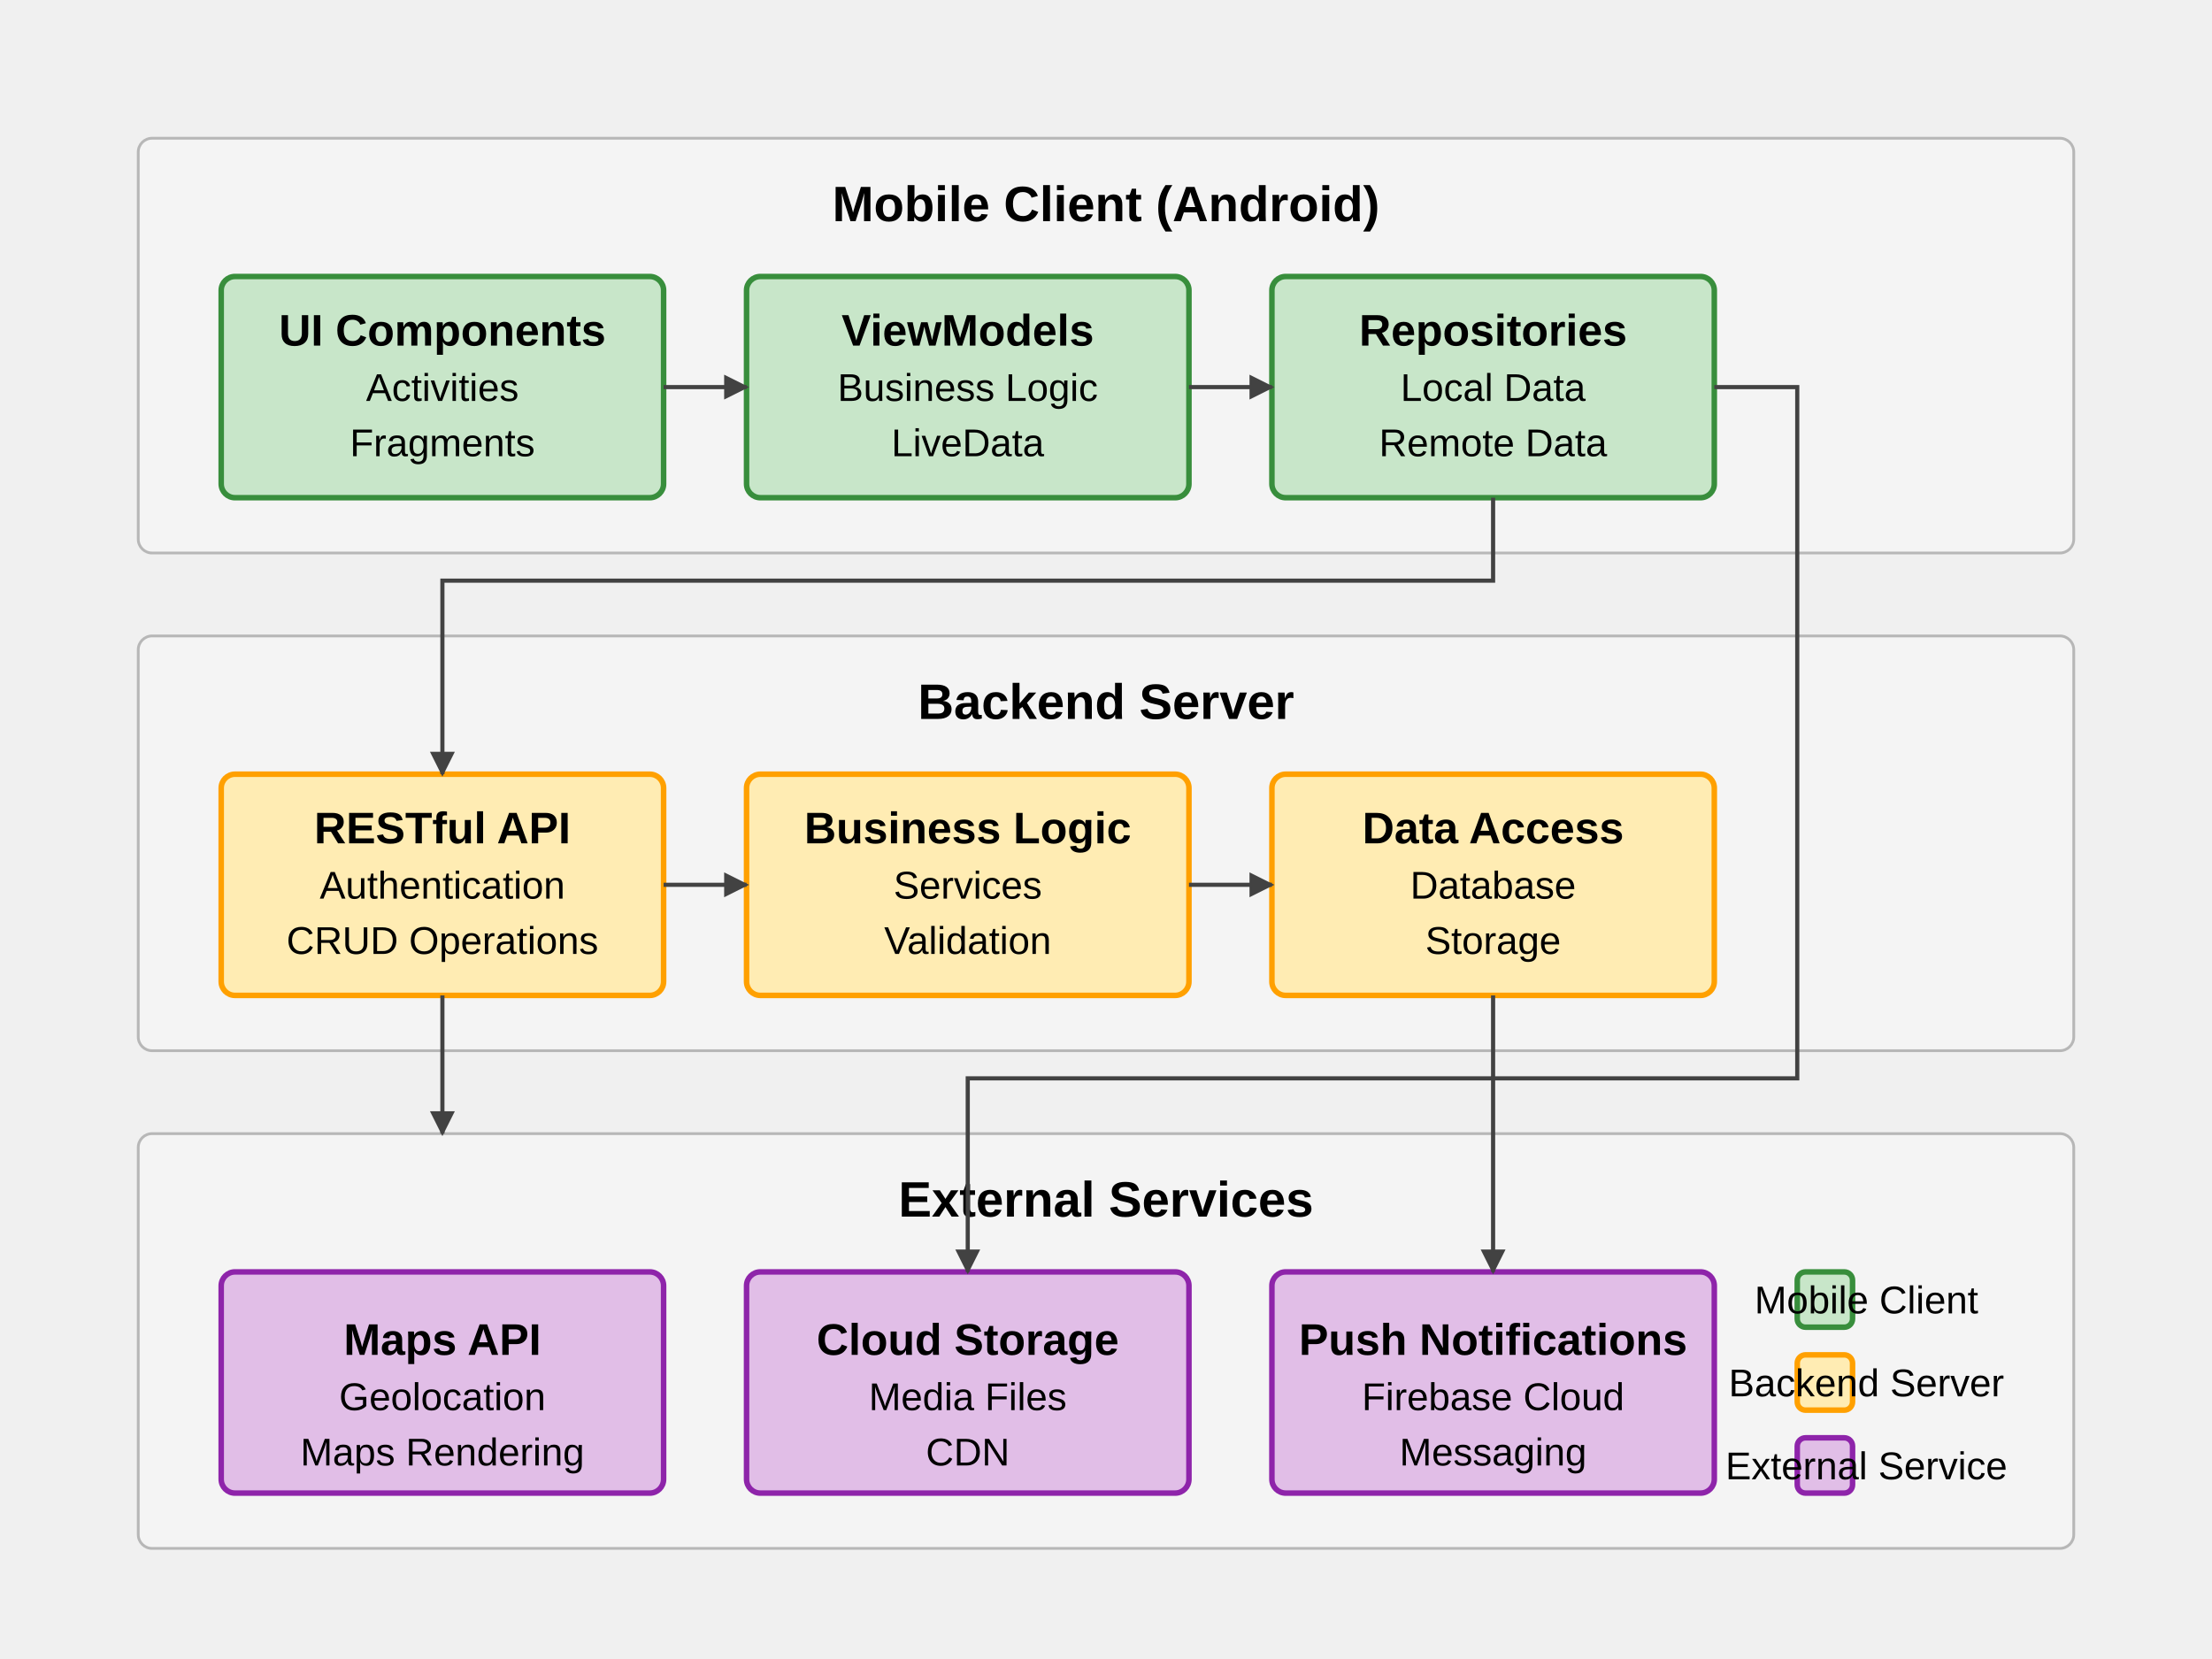
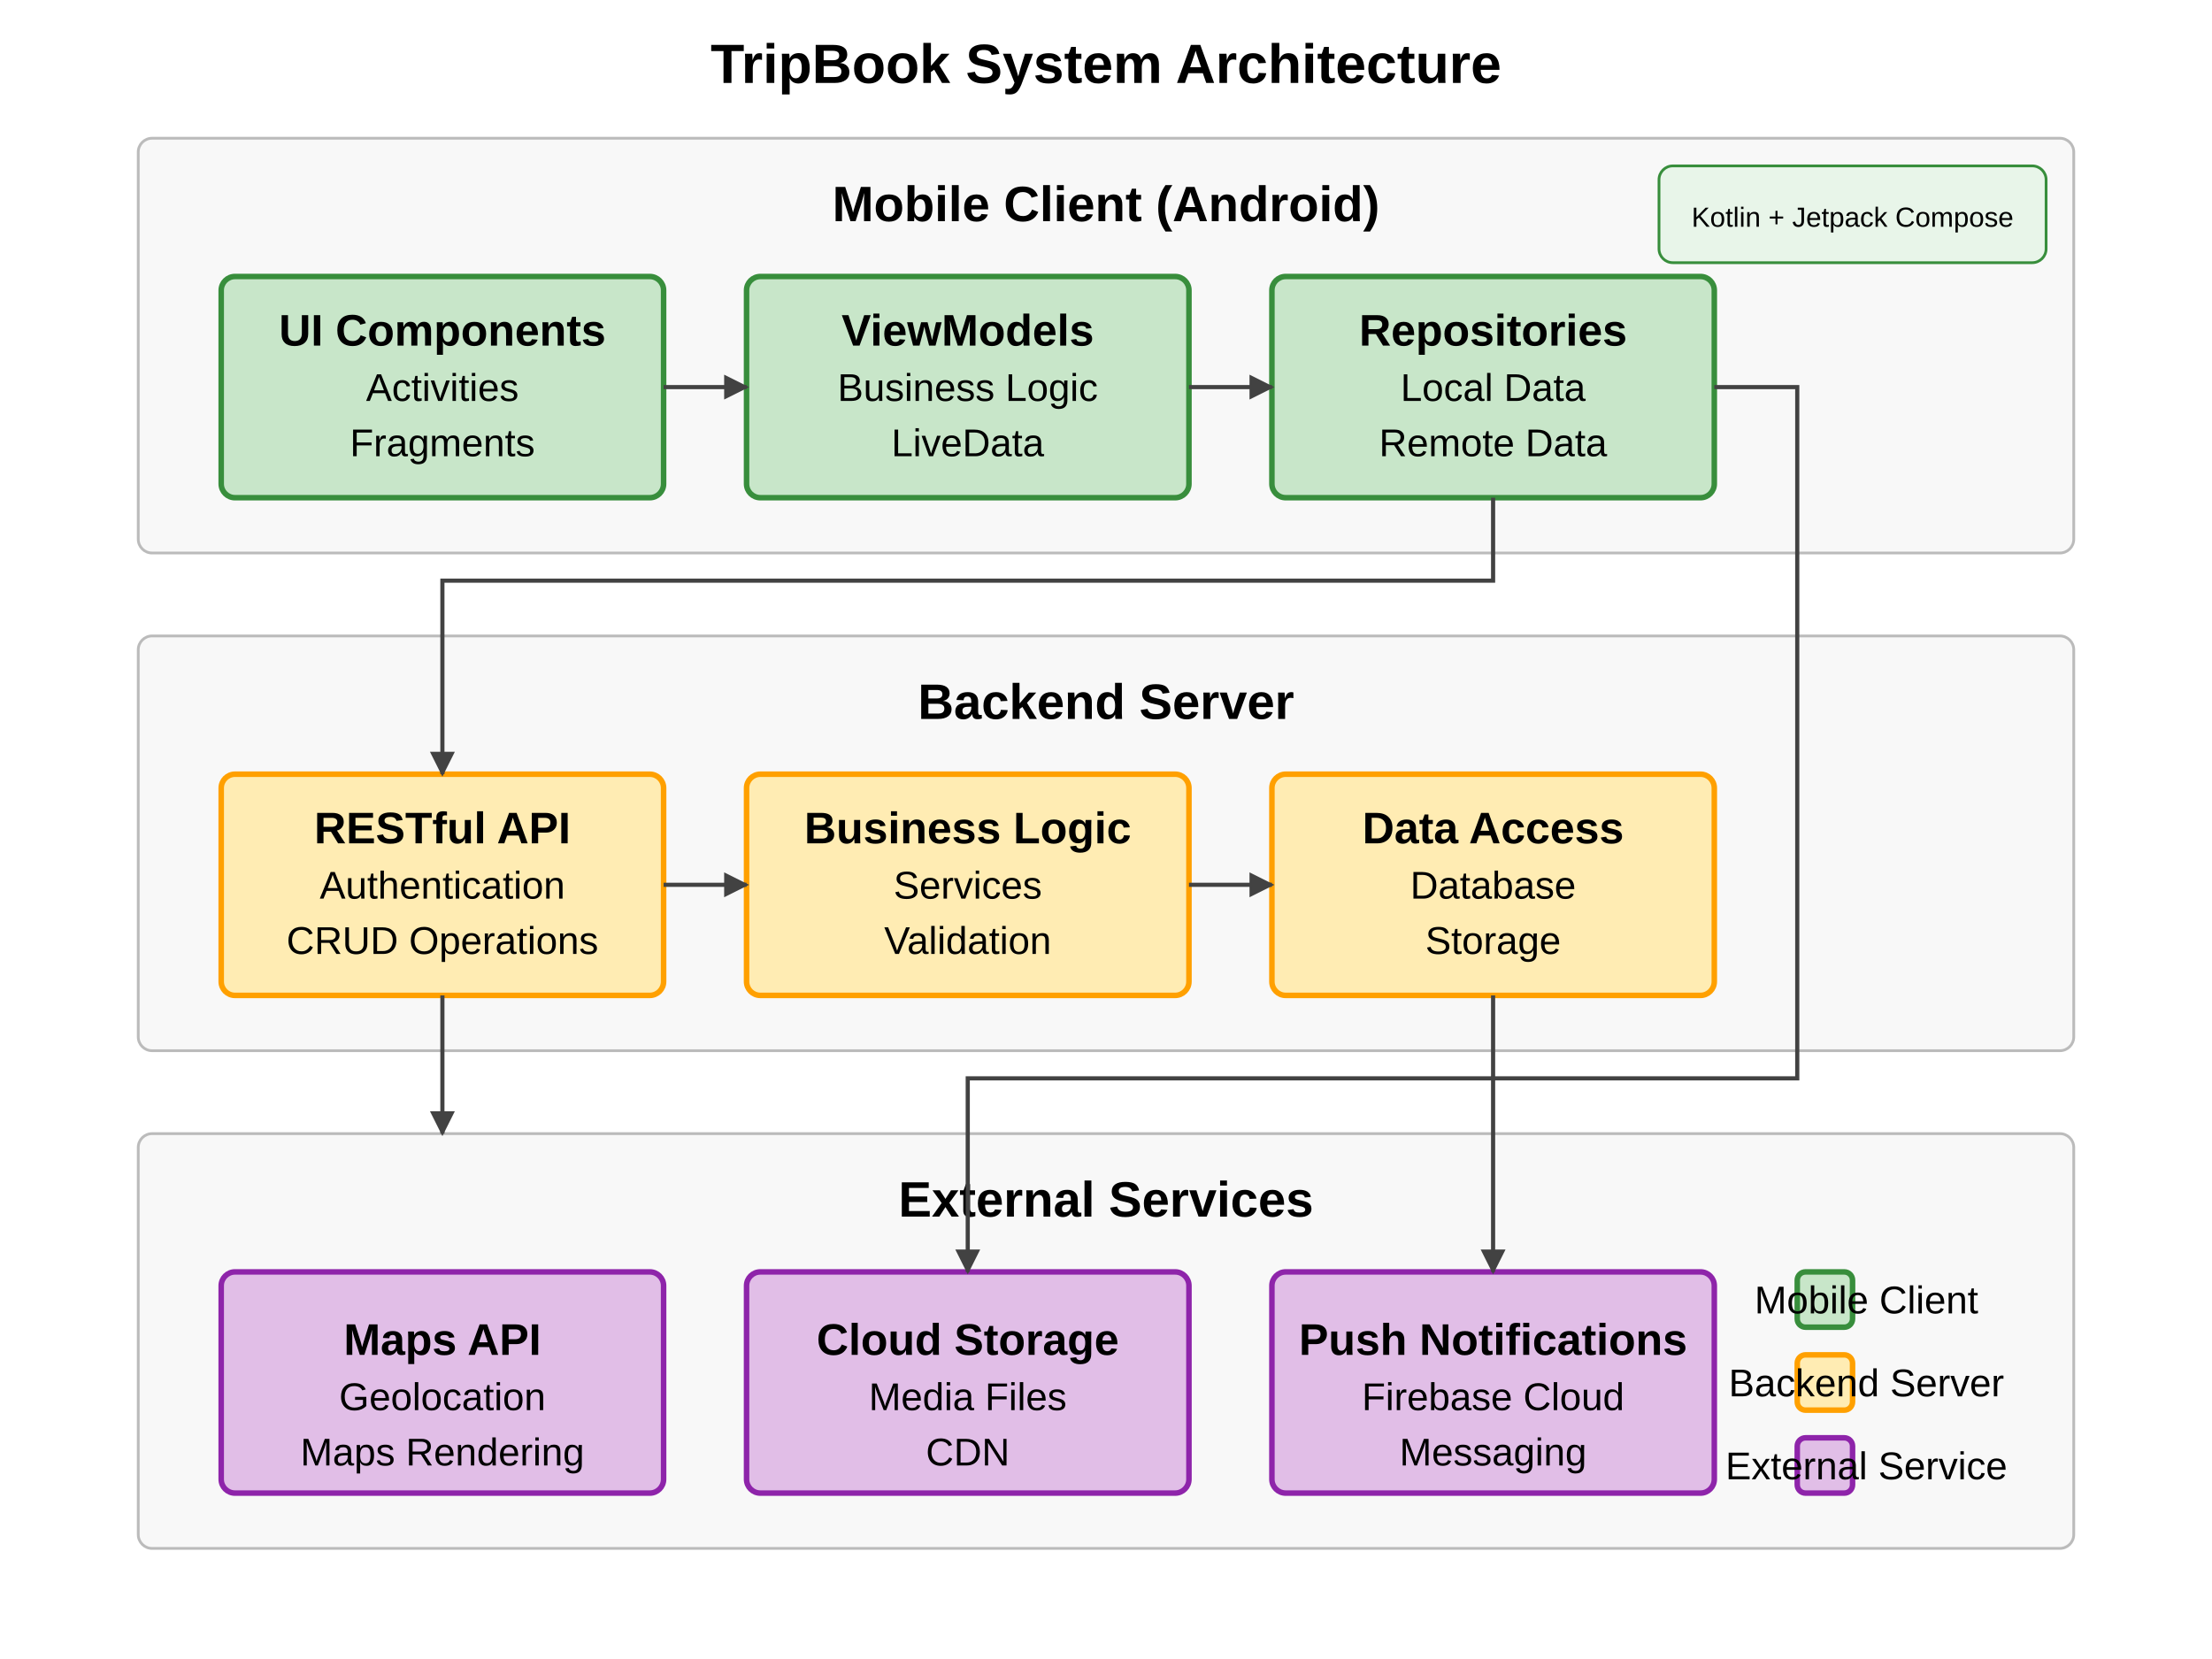
<svg xmlns="http://www.w3.org/2000/svg" width="800" height="600" viewBox="0 0 800 600">
+   <rect width="800" height="600" fill="white" />
  <style>
    .component {
      fill: #bbdefb;
      stroke: #1976d2;
      stroke-width: 2;
    }
    .mobile-client {
      fill: #c8e6c9;
      stroke: #388e3c;
      stroke-width: 2;
    }
    .server {
      fill: #ffecb3;
      stroke: #ffa000;
      stroke-width: 2;
    }
    .external {
      fill: #e1bee7;
      stroke: #8e24aa;
      stroke-width: 2;
    }
    .infrastructure {
      fill: #ffccbc;
      stroke: #e64a19;
      stroke-width: 2;
    }
    .label {
      font-family: Arial, sans-serif;
      font-size: 14px;
      text-anchor: middle;
    }
    .title {
      font-weight: bold;
      font-size: 16px;
    }
    .arrow {
      stroke: #424242;
      stroke-width: 1.5;
      fill: none;
      marker-end: url(#arrow-head);
    }
    .layer-label {
      font-family: Arial, sans-serif;
      font-size: 18px;
      font-weight: bold;
      text-anchor: middle;
    }
  </style>
  <defs>
    <marker id="arrow-head" viewBox="0 0 10 10" refX="9" refY="5" markerWidth="6" markerHeight="6" orient="auto">
      <path d="M 0 0 L 10 5 L 0 10 z" fill="#424242" />
    </marker>
  </defs>
+   <text x="400" y="30" font-family="Arial" font-size="20" font-weight="bold" text-anchor="middle">TripBook System Architecture</text>
  <rect x="50" y="50" width="700" height="150" rx="5" ry="5" fill="#f5f5f5" stroke="#9e9e9e" stroke-width="1" opacity="0.7" />
  <text x="400" y="80" class="layer-label">Mobile Client (Android)</text>
+   <rect x="600" y="60" width="140" height="35" rx="5" ry="5" fill="#e8f5e9" stroke="#388e3c" stroke-width="1" />
+   <text x="670" y="82" font-family="Arial" font-size="10" text-anchor="middle">Kotlin + Jetpack Compose</text>
  <rect x="80" y="100" width="160" height="80" rx="5" ry="5" class="mobile-client" />
  <text x="160" y="125" class="label title">UI Components</text>
  <text x="160" y="145" class="label">Activities</text>
  <text x="160" y="165" class="label">Fragments</text>
  <rect x="270" y="100" width="160" height="80" rx="5" ry="5" class="mobile-client" />
  <text x="350" y="125" class="label title">ViewModels</text>
  <text x="350" y="145" class="label">Business Logic</text>
  <text x="350" y="165" class="label">LiveData</text>
  <rect x="460" y="100" width="160" height="80" rx="5" ry="5" class="mobile-client" />
  <text x="540" y="125" class="label title">Repositories</text>
  <text x="540" y="145" class="label">Local Data</text>
  <text x="540" y="165" class="label">Remote Data</text>
  <rect x="50" y="230" width="700" height="150" rx="5" ry="5" fill="#f5f5f5" stroke="#9e9e9e" stroke-width="1" opacity="0.7" />
  <text x="400" y="260" class="layer-label">Backend Server</text>
  <rect x="80" y="280" width="160" height="80" rx="5" ry="5" class="server" />
  <text x="160" y="305" class="label title">RESTful API</text>
  <text x="160" y="325" class="label">Authentication</text>
  <text x="160" y="345" class="label">CRUD Operations</text>
  <rect x="270" y="280" width="160" height="80" rx="5" ry="5" class="server" />
  <text x="350" y="305" class="label title">Business Logic</text>
  <text x="350" y="325" class="label">Services</text>
  <text x="350" y="345" class="label">Validation</text>
  <rect x="460" y="280" width="160" height="80" rx="5" ry="5" class="server" />
  <text x="540" y="305" class="label title">Data Access</text>
  <text x="540" y="325" class="label">Database</text>
  <text x="540" y="345" class="label">Storage</text>
  <rect x="50" y="410" width="700" height="150" rx="5" ry="5" fill="#f5f5f5" stroke="#9e9e9e" stroke-width="1" opacity="0.7" />
  <text x="400" y="440" class="layer-label">External Services</text>
  <rect x="80" y="460" width="160" height="80" rx="5" ry="5" class="external" />
  <text x="160" y="490" class="label title">Maps API</text>
  <text x="160" y="510" class="label">Geolocation</text>
  <text x="160" y="530" class="label">Maps Rendering</text>
  <rect x="270" y="460" width="160" height="80" rx="5" ry="5" class="external" />
  <text x="350" y="490" class="label title">Cloud Storage</text>
  <text x="350" y="510" class="label">Media Files</text>
  <text x="350" y="530" class="label">CDN</text>
  <rect x="460" y="460" width="160" height="80" rx="5" ry="5" class="external" />
  <text x="540" y="490" class="label title">Push Notifications</text>
  <text x="540" y="510" class="label">Firebase Cloud</text>
  <text x="540" y="530" class="label">Messaging</text>
  <path d="M 240 140 L 270 140" class="arrow" />
  <path d="M 430 140 L 460 140" class="arrow" />
  <path d="M 540 180 L 540 210 L 160 210 L 160 280" class="arrow" />
  <path d="M 240 320 L 270 320" class="arrow" />
  <path d="M 430 320 L 460 320" class="arrow" />
  <path d="M 160 360 L 160 410" class="arrow" />
  <path d="M 540 360 L 540 390 L 350 390 L 350 460" class="arrow" />
  <path d="M 620 140 L 650 140 L 650 390 L 540 390 L 540 460" class="arrow" />
  <rect x="650" y="460" width="20" height="20" rx="3" ry="3" class="mobile-client" />
  <text x="675" y="475" class="label" text-anchor="start">Mobile Client</text>
  <rect x="650" y="490" width="20" height="20" rx="3" ry="3" class="server" />
  <text x="675" y="505" class="label" text-anchor="start">Backend Server</text>
  <rect x="650" y="520" width="20" height="20" rx="3" ry="3" class="external" />
  <text x="675" y="535" class="label" text-anchor="start">External Service</text>
</svg>
